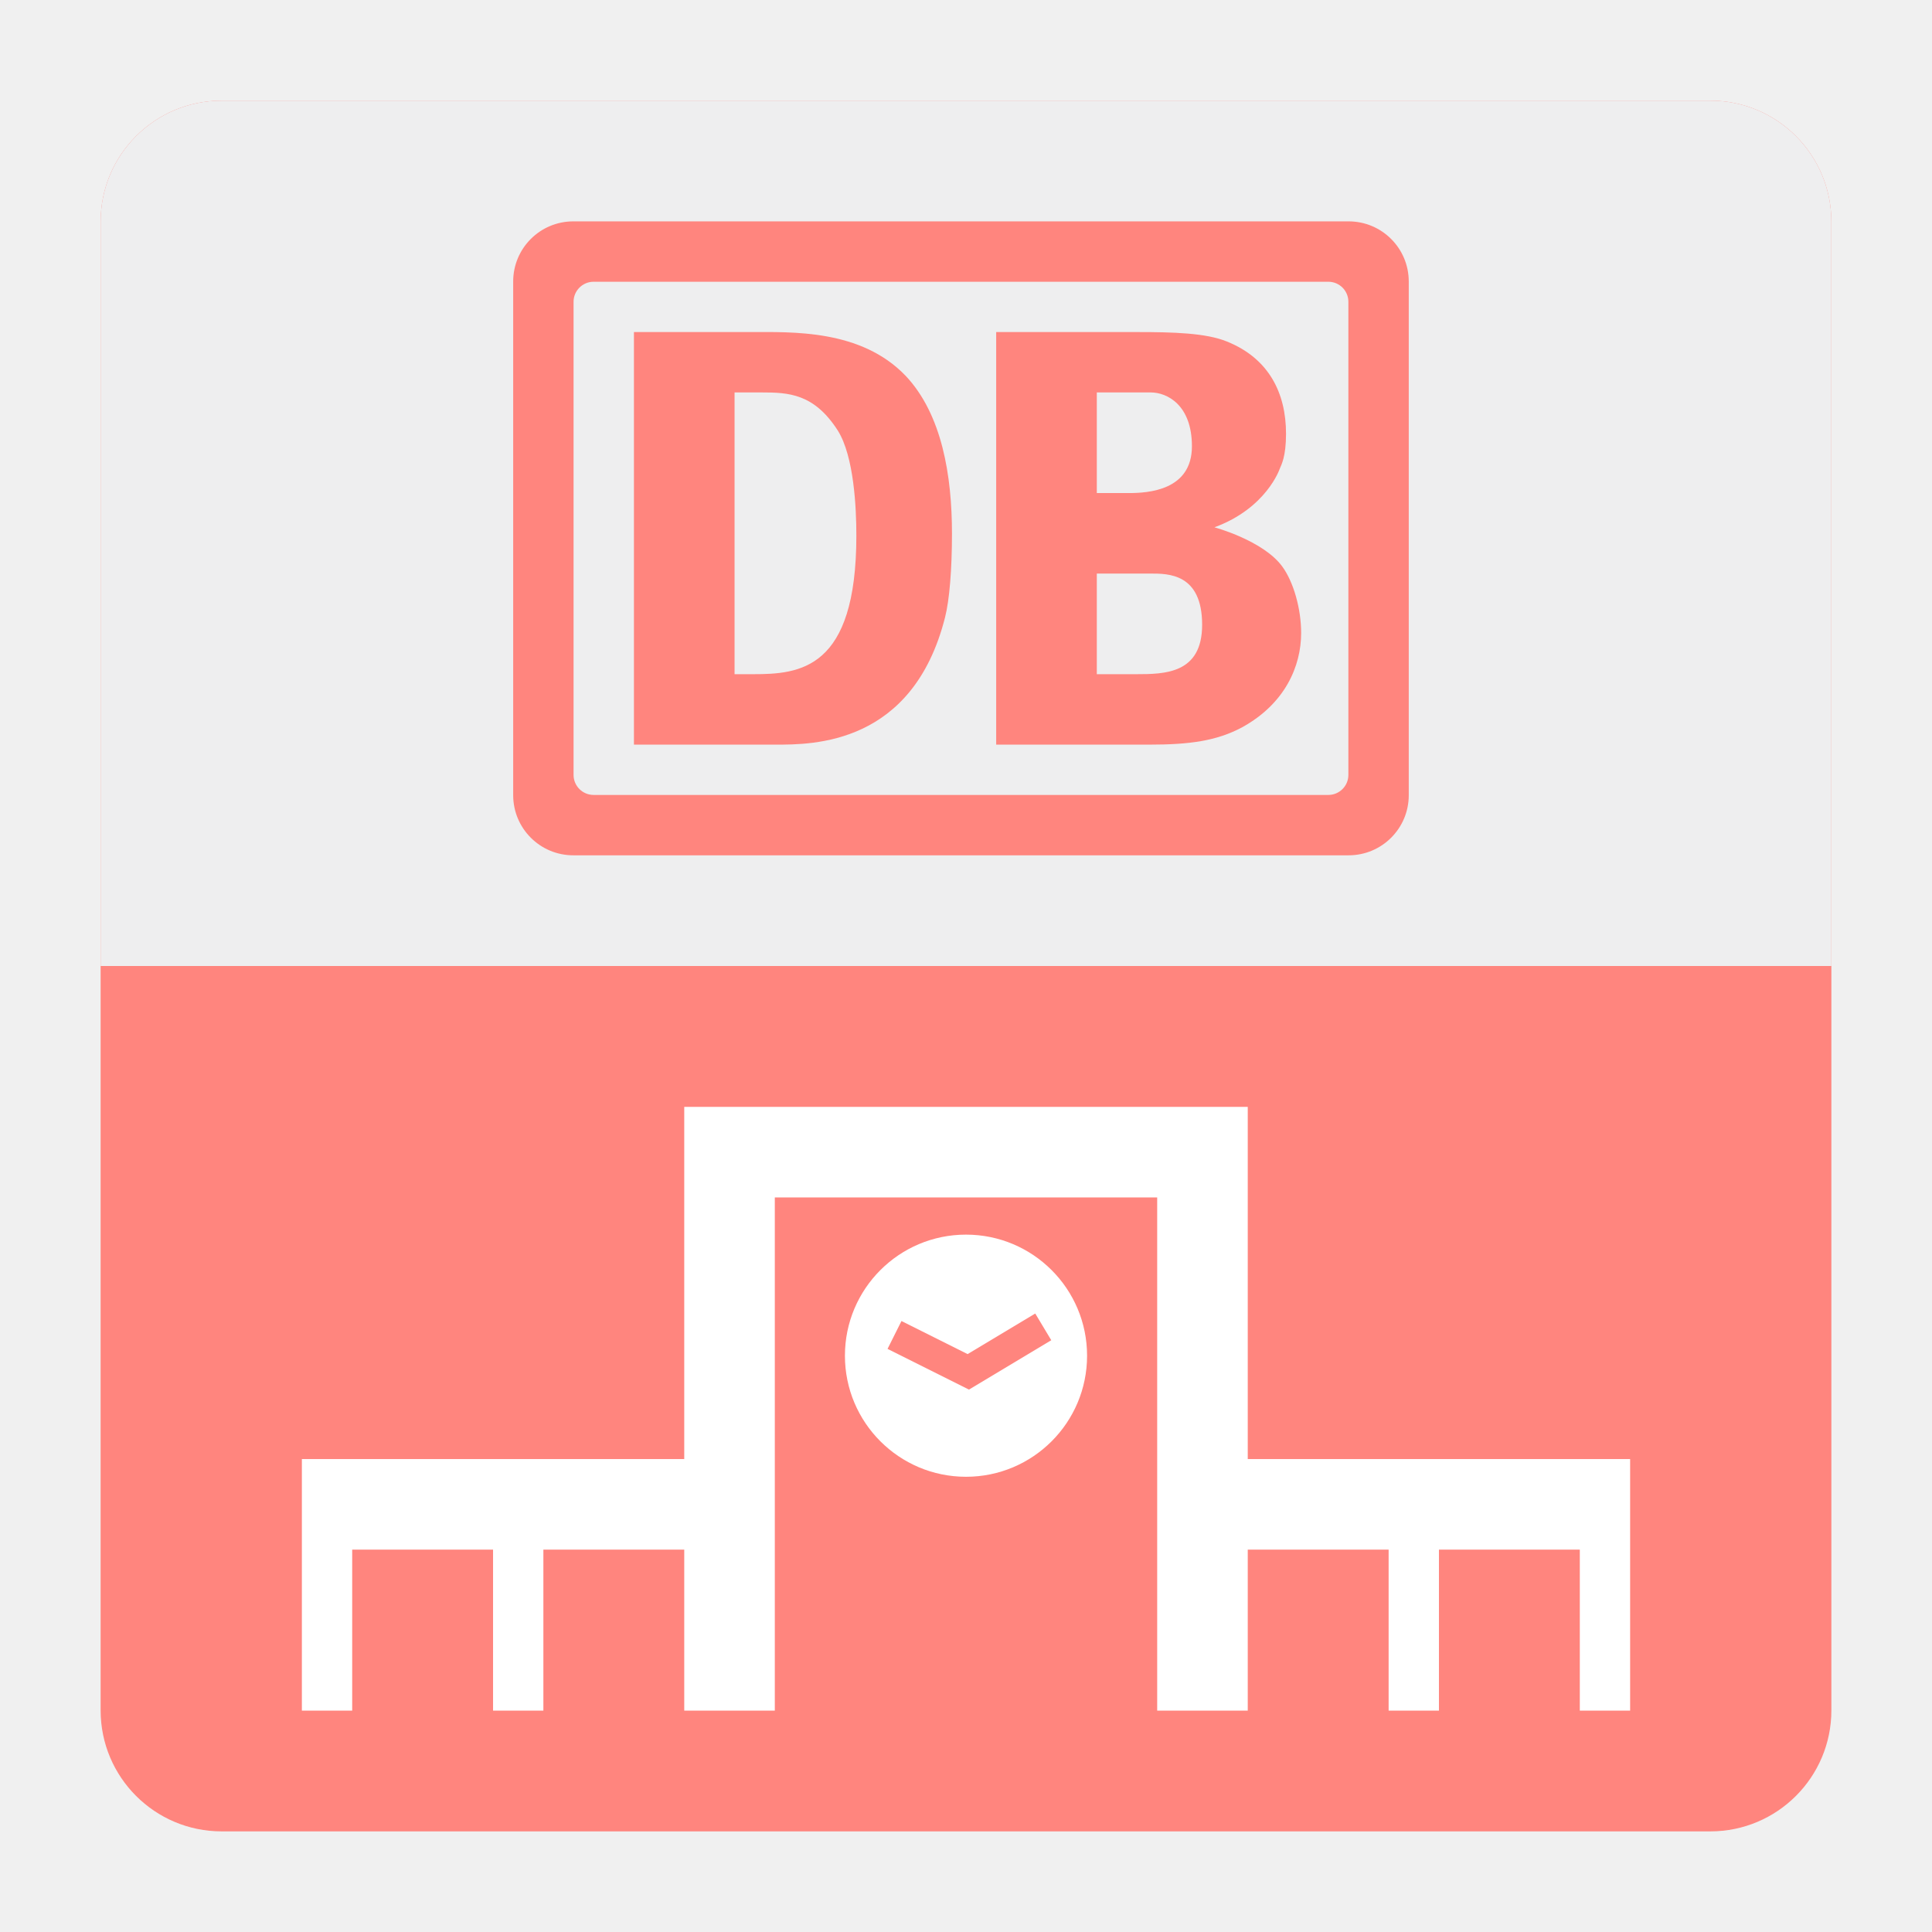
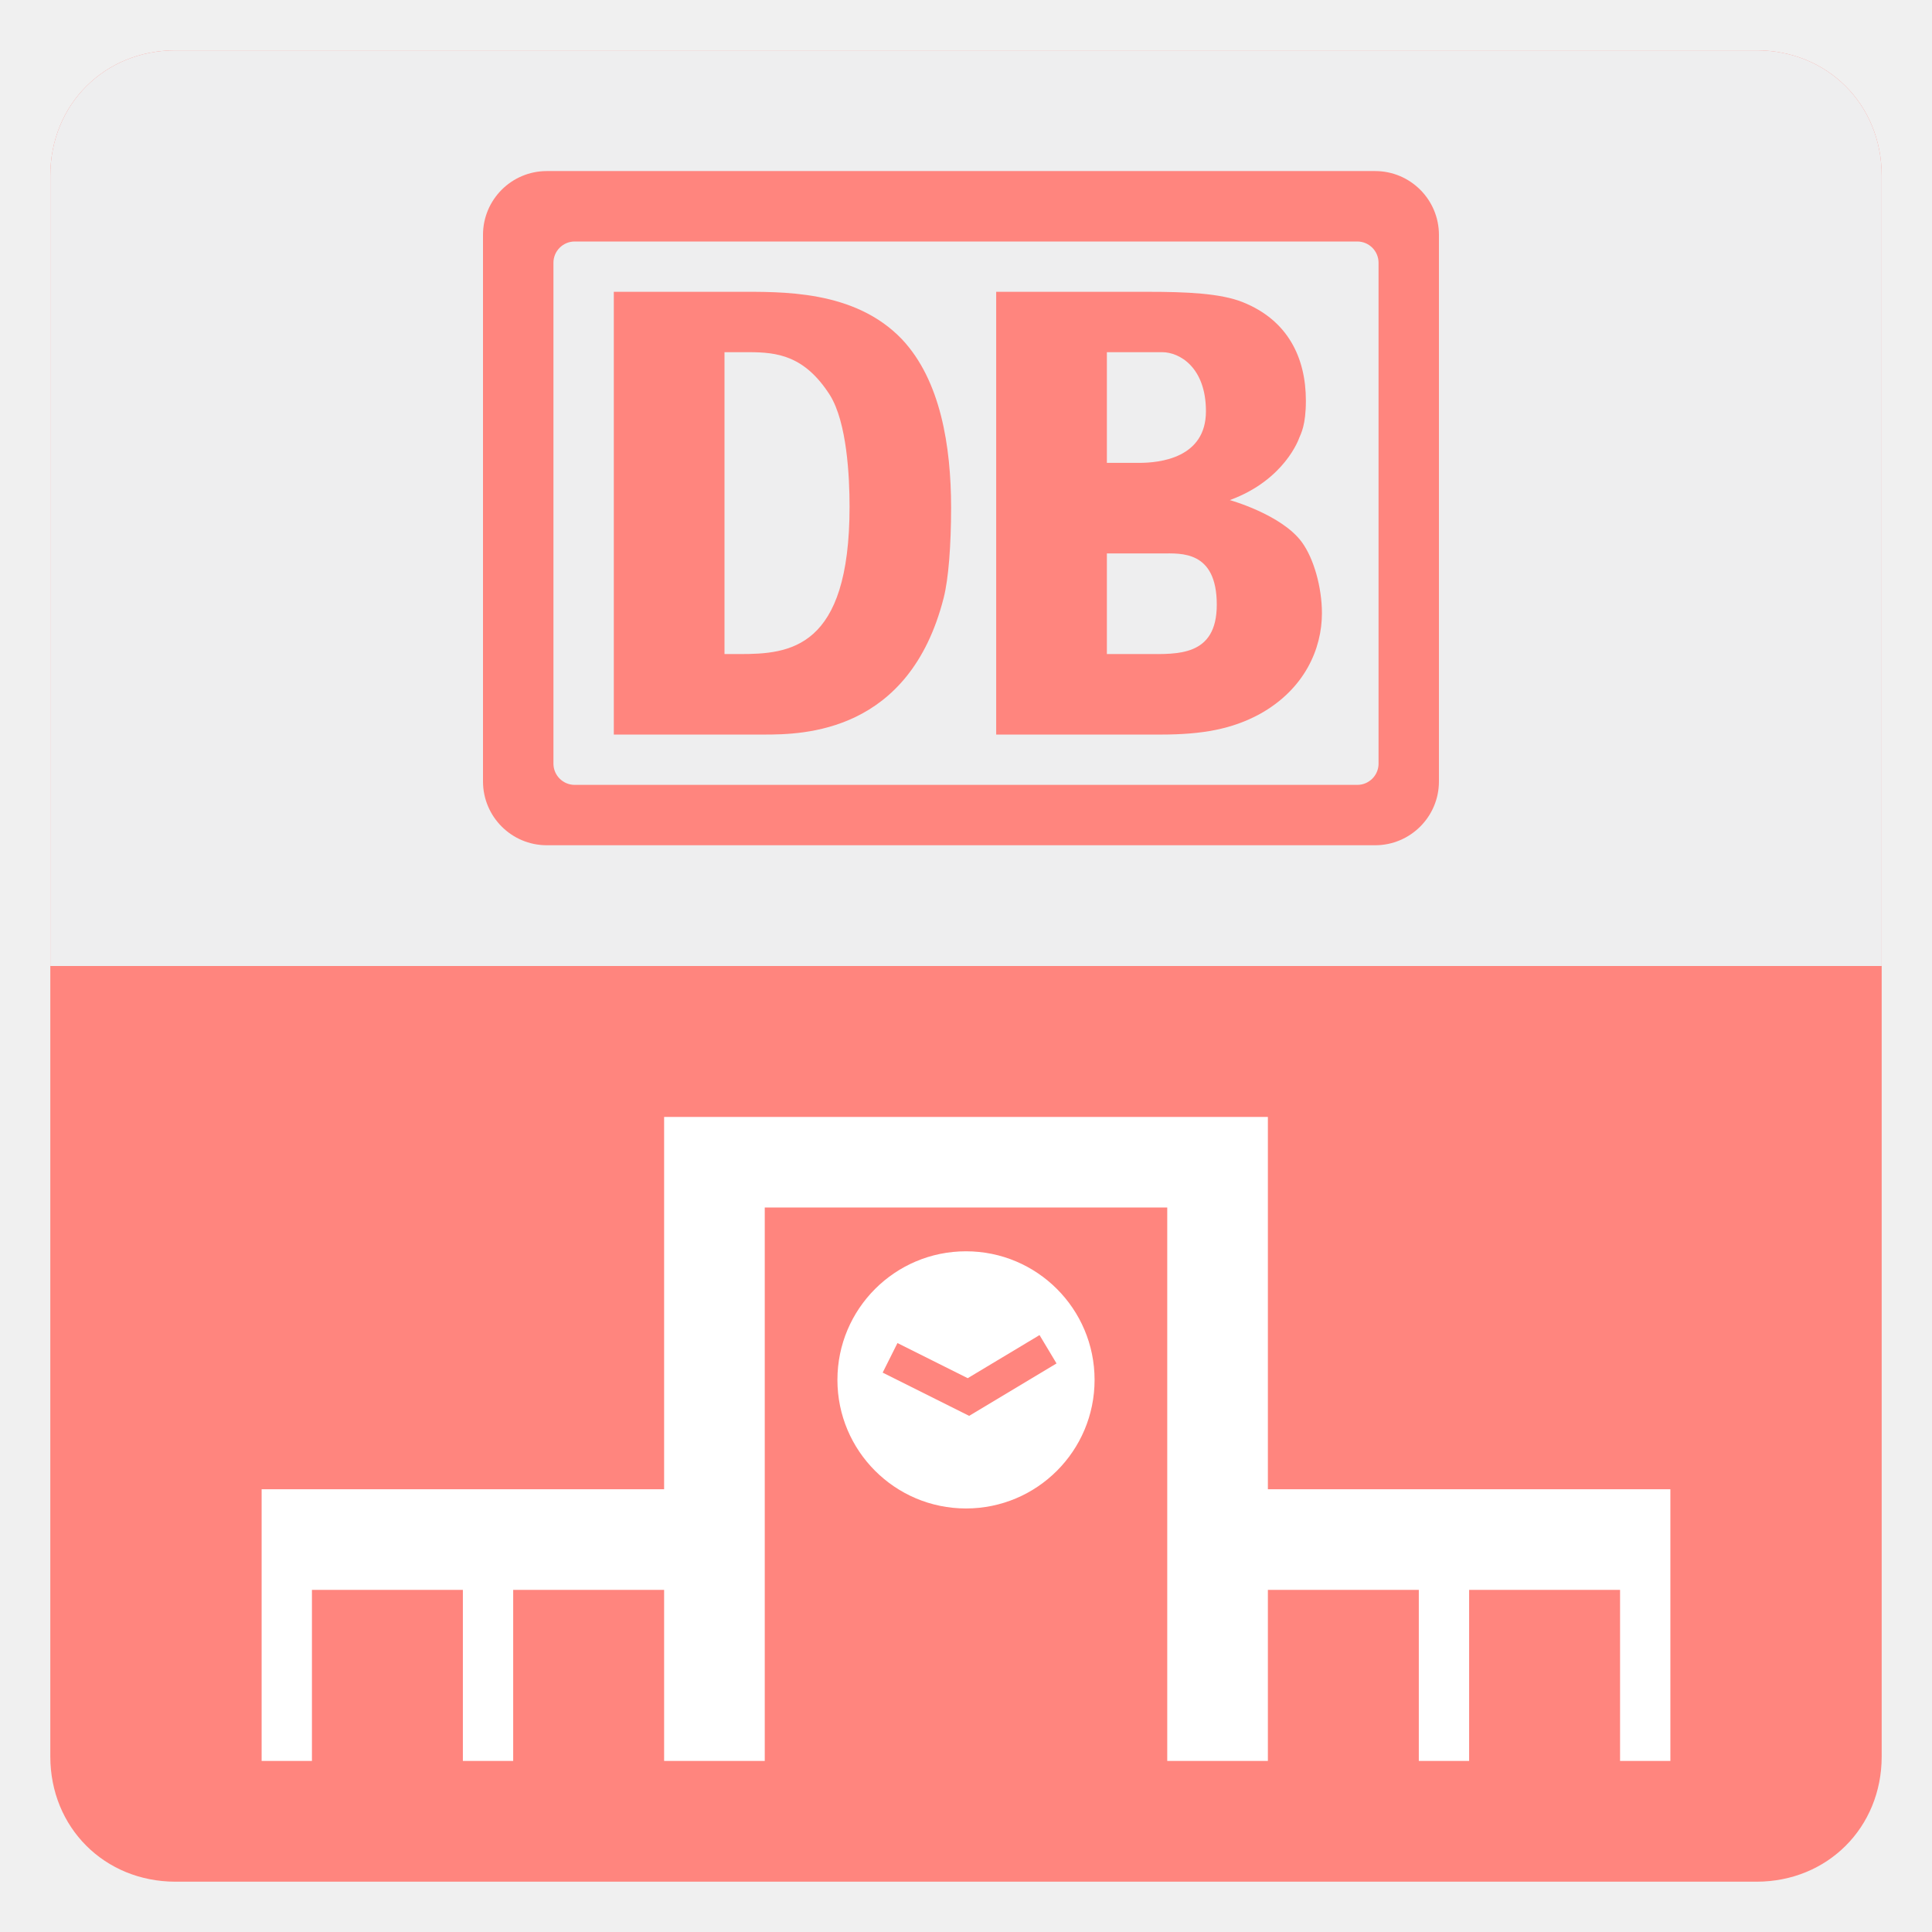
<svg xmlns="http://www.w3.org/2000/svg" version="1.1" baseProfile="tiny" id="Layer_1" x="0px" y="0px" width="192px" height="192px" viewBox="0 0 192 192" xml:space="preserve">
  <g>
-     <path fill="#FF857E" d="M182,169.972c0,6.643-5.386,12.028-12.028,12.028H22.028C15.385,182,10,176.614,10,169.972V22.028   C10,15.385,15.385,10,22.028,10h147.943C176.614,10,182,15.385,182,22.028V169.972z" />
-     <path fill="#EEEEEF" d="M169.972,10H22.028C15.385,10,10,15.385,10,22.028V96h172V22.028C182,15.385,176.614,10,169.972,10z" />
+     <path fill="#FF857E" d="M187,174.56c0,7.054-5.387,12.44-12.44,12.44H17.441C10.386,187,5,181.613,5,174.56V17.441   C5,10.386,10.386,5,17.441,5H174.56C181.613,5,187,10.386,187,17.441V174.56z" />
+     <path fill="#EEEEEF" d="M174.56,5H17.441C10.386,5,5,10.386,5,17.441V96h182V17.441C187,10.386,181.613,5,174.56,5z" />
    <g>
-       <path fill="#FF857E" d="M140,27.972c0-3.298-2.674-5.972-5.972-5.972H56.972C53.674,22,51,24.674,51,27.972v51.056    C51,82.326,53.674,85,56.972,85h77.057c3.298,0,5.972-2.674,5.972-5.972V27.972z M134,77.009c0,1.1-0.892,1.991-1.991,1.991    H58.991C57.892,79,57,78.109,57,77.009V29.991c0-1.1,0.892-1.991,1.991-1.991h73.018c1.1,0,1.991,0.891,1.991,1.991V77.009z" />
-       <path fill="#FF857E" d="M74.475,33H63v41h14.097c3.66,0,13.604,0.039,16.818-12.635c0.445-1.743,0.691-4.792,0.691-8.338    c0-5.755-0.987-11.836-4.598-15.673C85.557,32.703,78.729,33,74.475,33z M74.821,67H73V39h2.662c2.671,0,5.238,0.088,7.612,3.809    c1.583,2.558,1.83,7.569,1.83,10.418C85.104,66.563,79.471,67,74.821,67z" />
-       <path fill="#FF857E" d="M120.686,52.403c5.176-1.891,6.49-5.81,6.49-5.81c0.168-0.412,0.628-1.206,0.628-3.49    c0-4.027-1.69-7.488-5.893-9.171C119.834,33.09,116.598,33,113.023,33H99v41h15.231c3.912,0,6.665-0.349,9.225-1.73    c4.251-2.345,5.851-6.062,5.851-9.367c0-2.405-0.758-5.083-1.884-6.613C125.522,53.704,120.686,52.403,120.686,52.403z M109,39    h5.358c1.643,0,4.094,1.26,4.094,5.348c0,4.388-4.334,4.652-6.266,4.652H109V39z M112.897,67H109V57h5.347    c1.739,0,5.12-0.019,5.12,5.09C119.467,66.959,115.747,67,112.897,67z" />
+       <path fill="#FF857E" d="M143,23.343c0-3.503-2.839-6.343-6.342-6.343H54.342C50.839,17,48,19.84,48,23.343v54.314    C48,81.16,50.839,84,54.342,84h82.316c3.503,0,6.342-2.84,6.342-6.343V23.343z M137,75.886c0,1.167-0.946,2.114-2.114,2.114    H57.114C55.947,78,55,77.053,55,75.886V26.114C55,24.947,55.947,24,57.114,24h77.771c1.168,0,2.114,0.947,2.114,2.114V75.886z" />
+       <path fill="#FF857E" d="M73.14,29H61v44h14.924c3.887,0,14.447-0.141,17.861-13.601c0.473-1.851,0.734-5.181,0.734-8.946    c0-6.112-1.048-12.662-4.883-16.737C84.91,28.777,77.658,29,73.14,29z M73.508,65H72V35h2.401c2.836,0,5.563,0.326,8.084,4.277    c1.681,2.717,1.943,8.054,1.943,11.079C84.429,64.52,78.446,65,73.508,65z" />
+       <path fill="#FF857E" d="M122.217,49.699c5.496-2.009,6.893-6.17,6.893-6.17c0.179-0.438,0.667-1.281,0.667-3.707    c0-4.277-1.796-7.999-6.258-9.786c-2.206-0.894-5.644-1.036-9.439-1.036H99v44h16.362c4.154,0,7.078-0.553,9.797-2.02    c4.515-2.49,6.213-6.529,6.213-10.04c0-2.554-0.805-5.443-2-7.068C127.354,51.126,122.217,49.699,122.217,49.699z M110,35h5.497    c1.744,0,4.348,1.528,4.348,5.87c0,4.66-4.603,5.13-6.654,5.13H110V35z M113.945,65H110V55h5.484c1.848,0,5.438-0.33,5.438,5.095    C120.922,65.266,116.972,65,113.945,65z" />
    </g>
    <g>
-       <polygon fill="#FFFFFF" points="124,145 124,110 68,110 68,145 30,145 30,170 35,170 35,154 49,154 49,170 54,170 54,154 68,154     68,170 77,170 77,119 115,119 115,170 124,170 124,154 138,154 138,170 143,170 143,154 157,154 157,170 162,170 162,145   " />
-       <path fill="#FFFFFF" d="M96,122.696c-6.645,0-12.032,5.387-12.032,12.033c0,6.644,5.387,12.031,12.032,12.031    c6.646,0,12.032-5.388,12.032-12.031C108.032,128.083,102.646,122.696,96,122.696z M96.297,138.097l-8.094-4.047l1.384-2.768    l6.575,3.287l6.72-4.032l1.592,2.653L96.297,138.097z" />
+       <polygon fill="#FFFFFF" points="126,148 126,111 66,111 66,148 26,148 26,175 31,175 31,158 46,158 46,175 51,175 51,158 66,158     66,175 76,175 76,120 116,120 116,175 126,175 126,158 141,158 141,175 146,175 146,158 161,158 161,175 166,175 166,148   " />
+       <path fill="#FFFFFF" d="M96,124.352c-7.057,0-12.778,5.721-12.778,12.78c0,7.055,5.721,12.777,12.778,12.777    c7.058,0,12.778-5.723,12.778-12.777C108.778,130.072,103.058,124.352,96,124.352z M96.315,140.707l-8.596-4.298l1.47-2.938    l6.982,3.49l7.136-4.282l1.69,2.818L96.315,140.707z" />
    </g>
  </g>
</svg>
